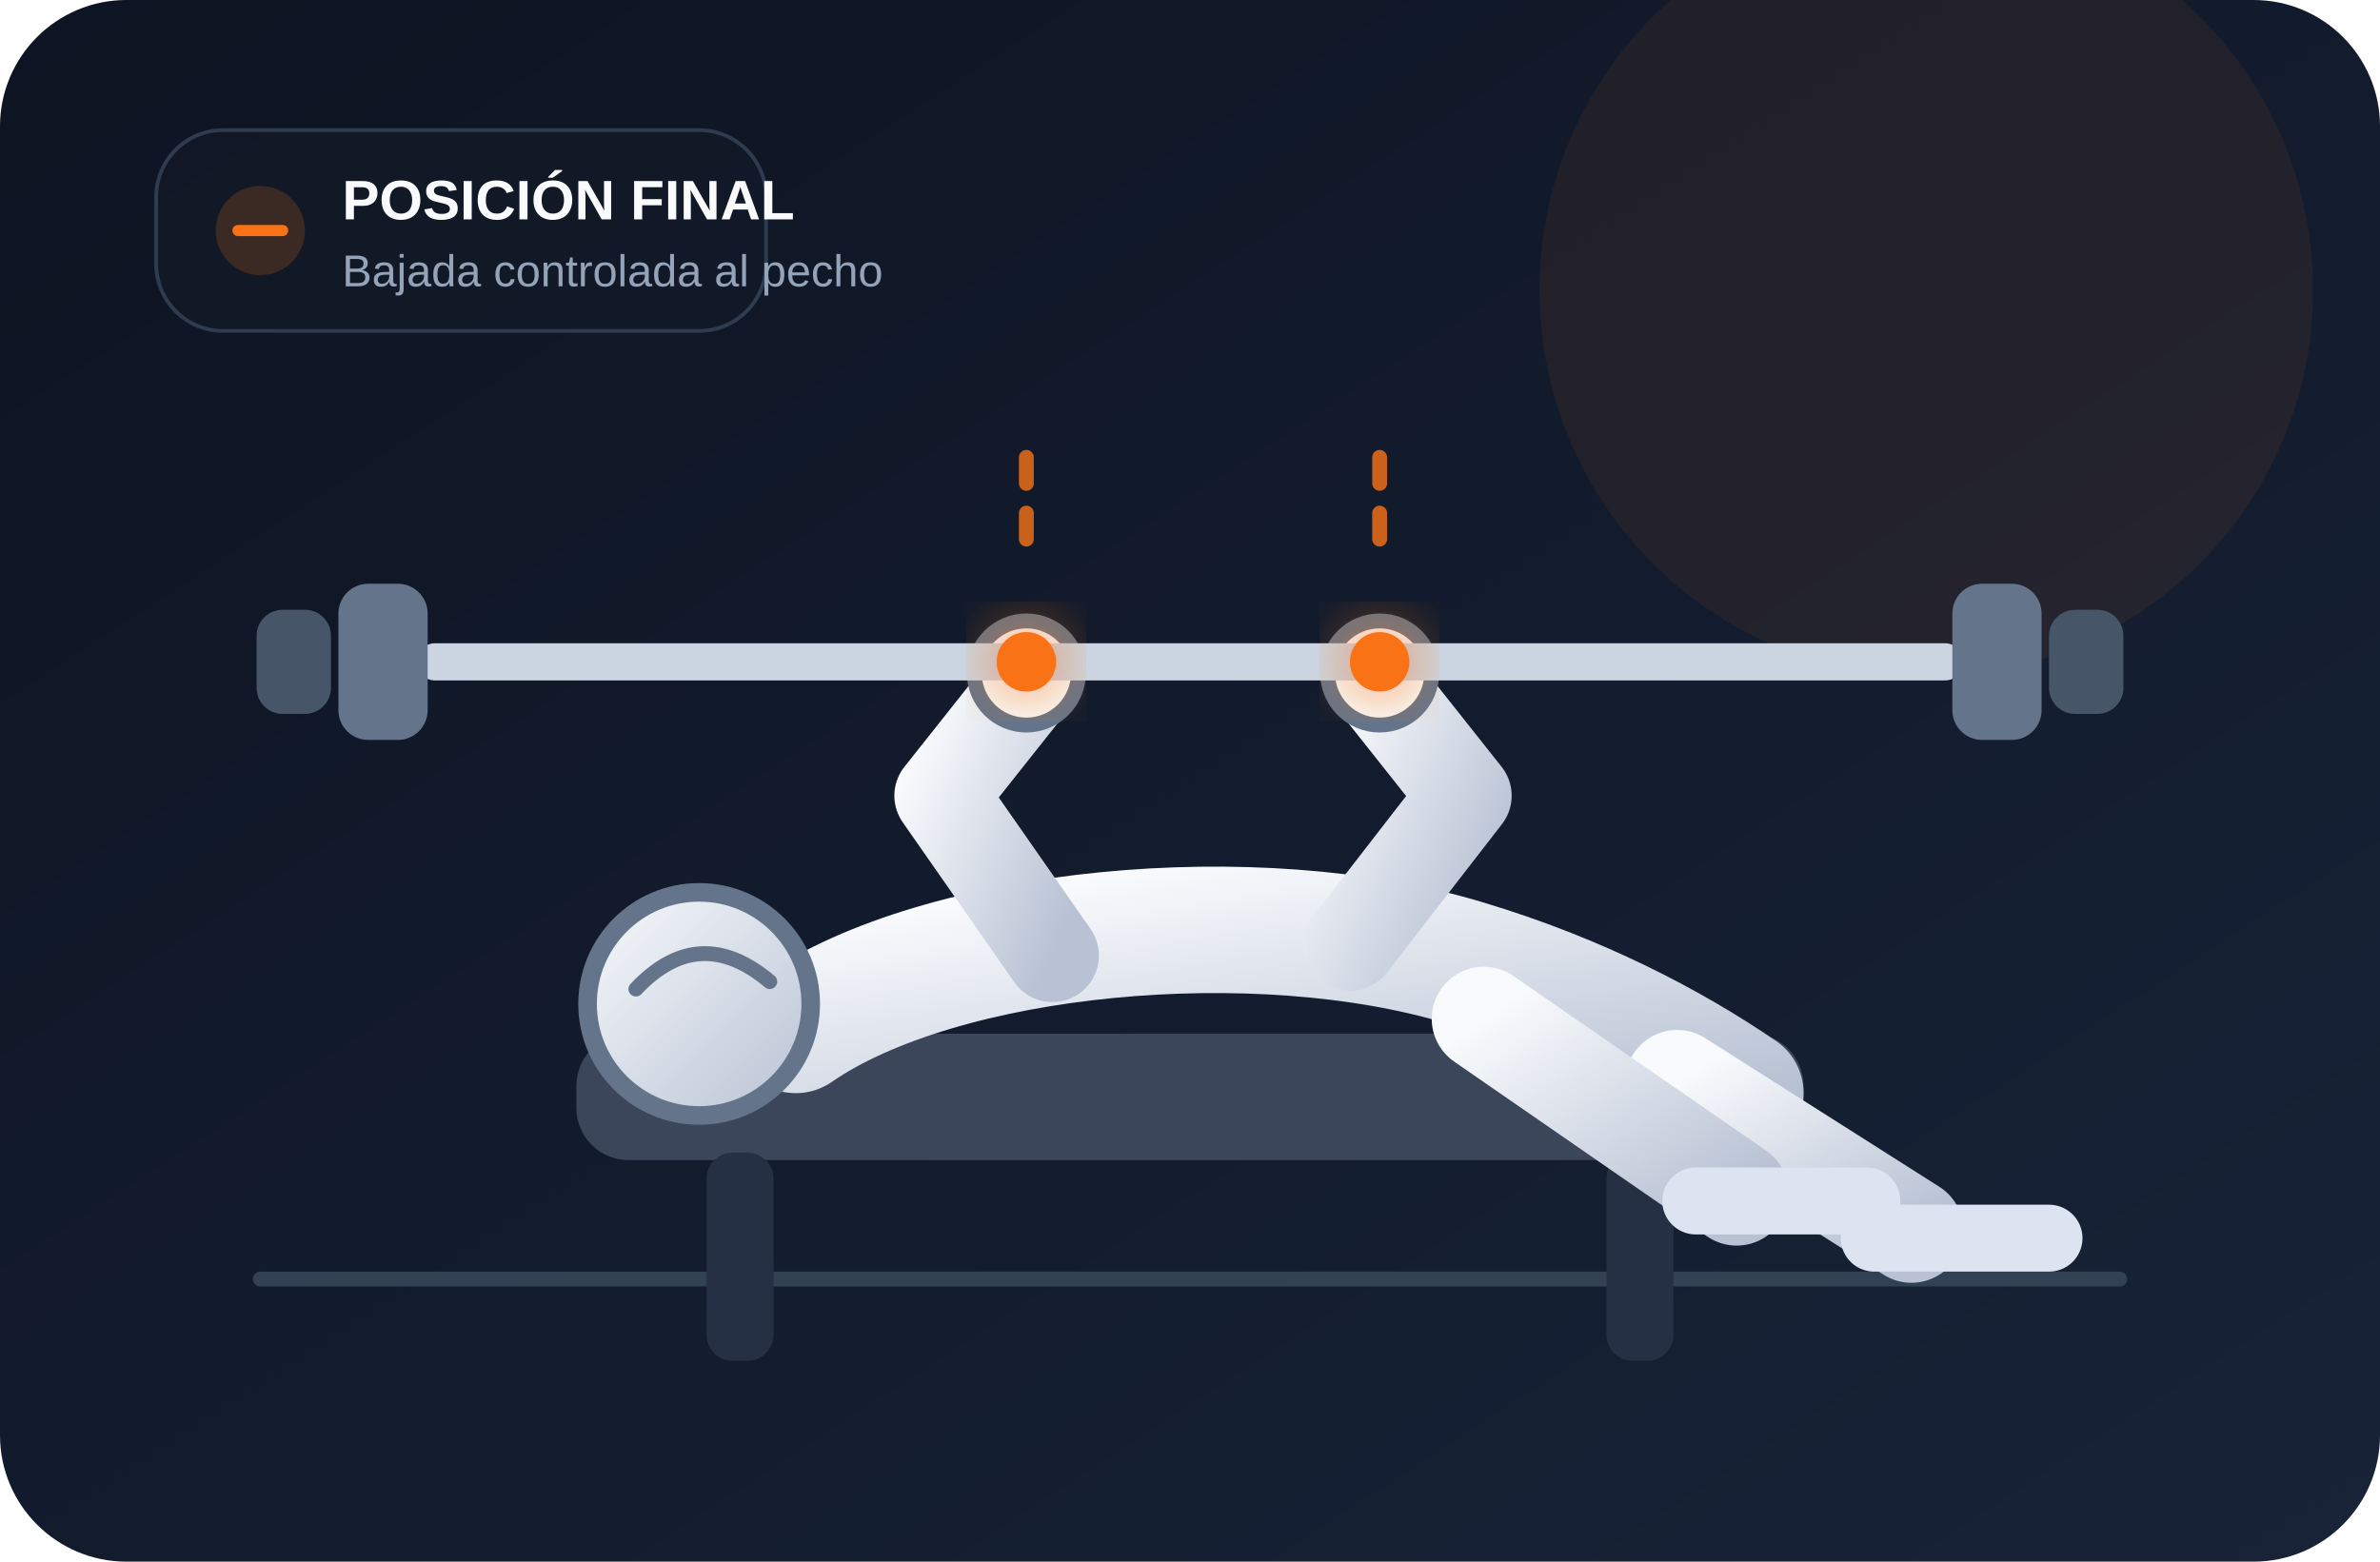
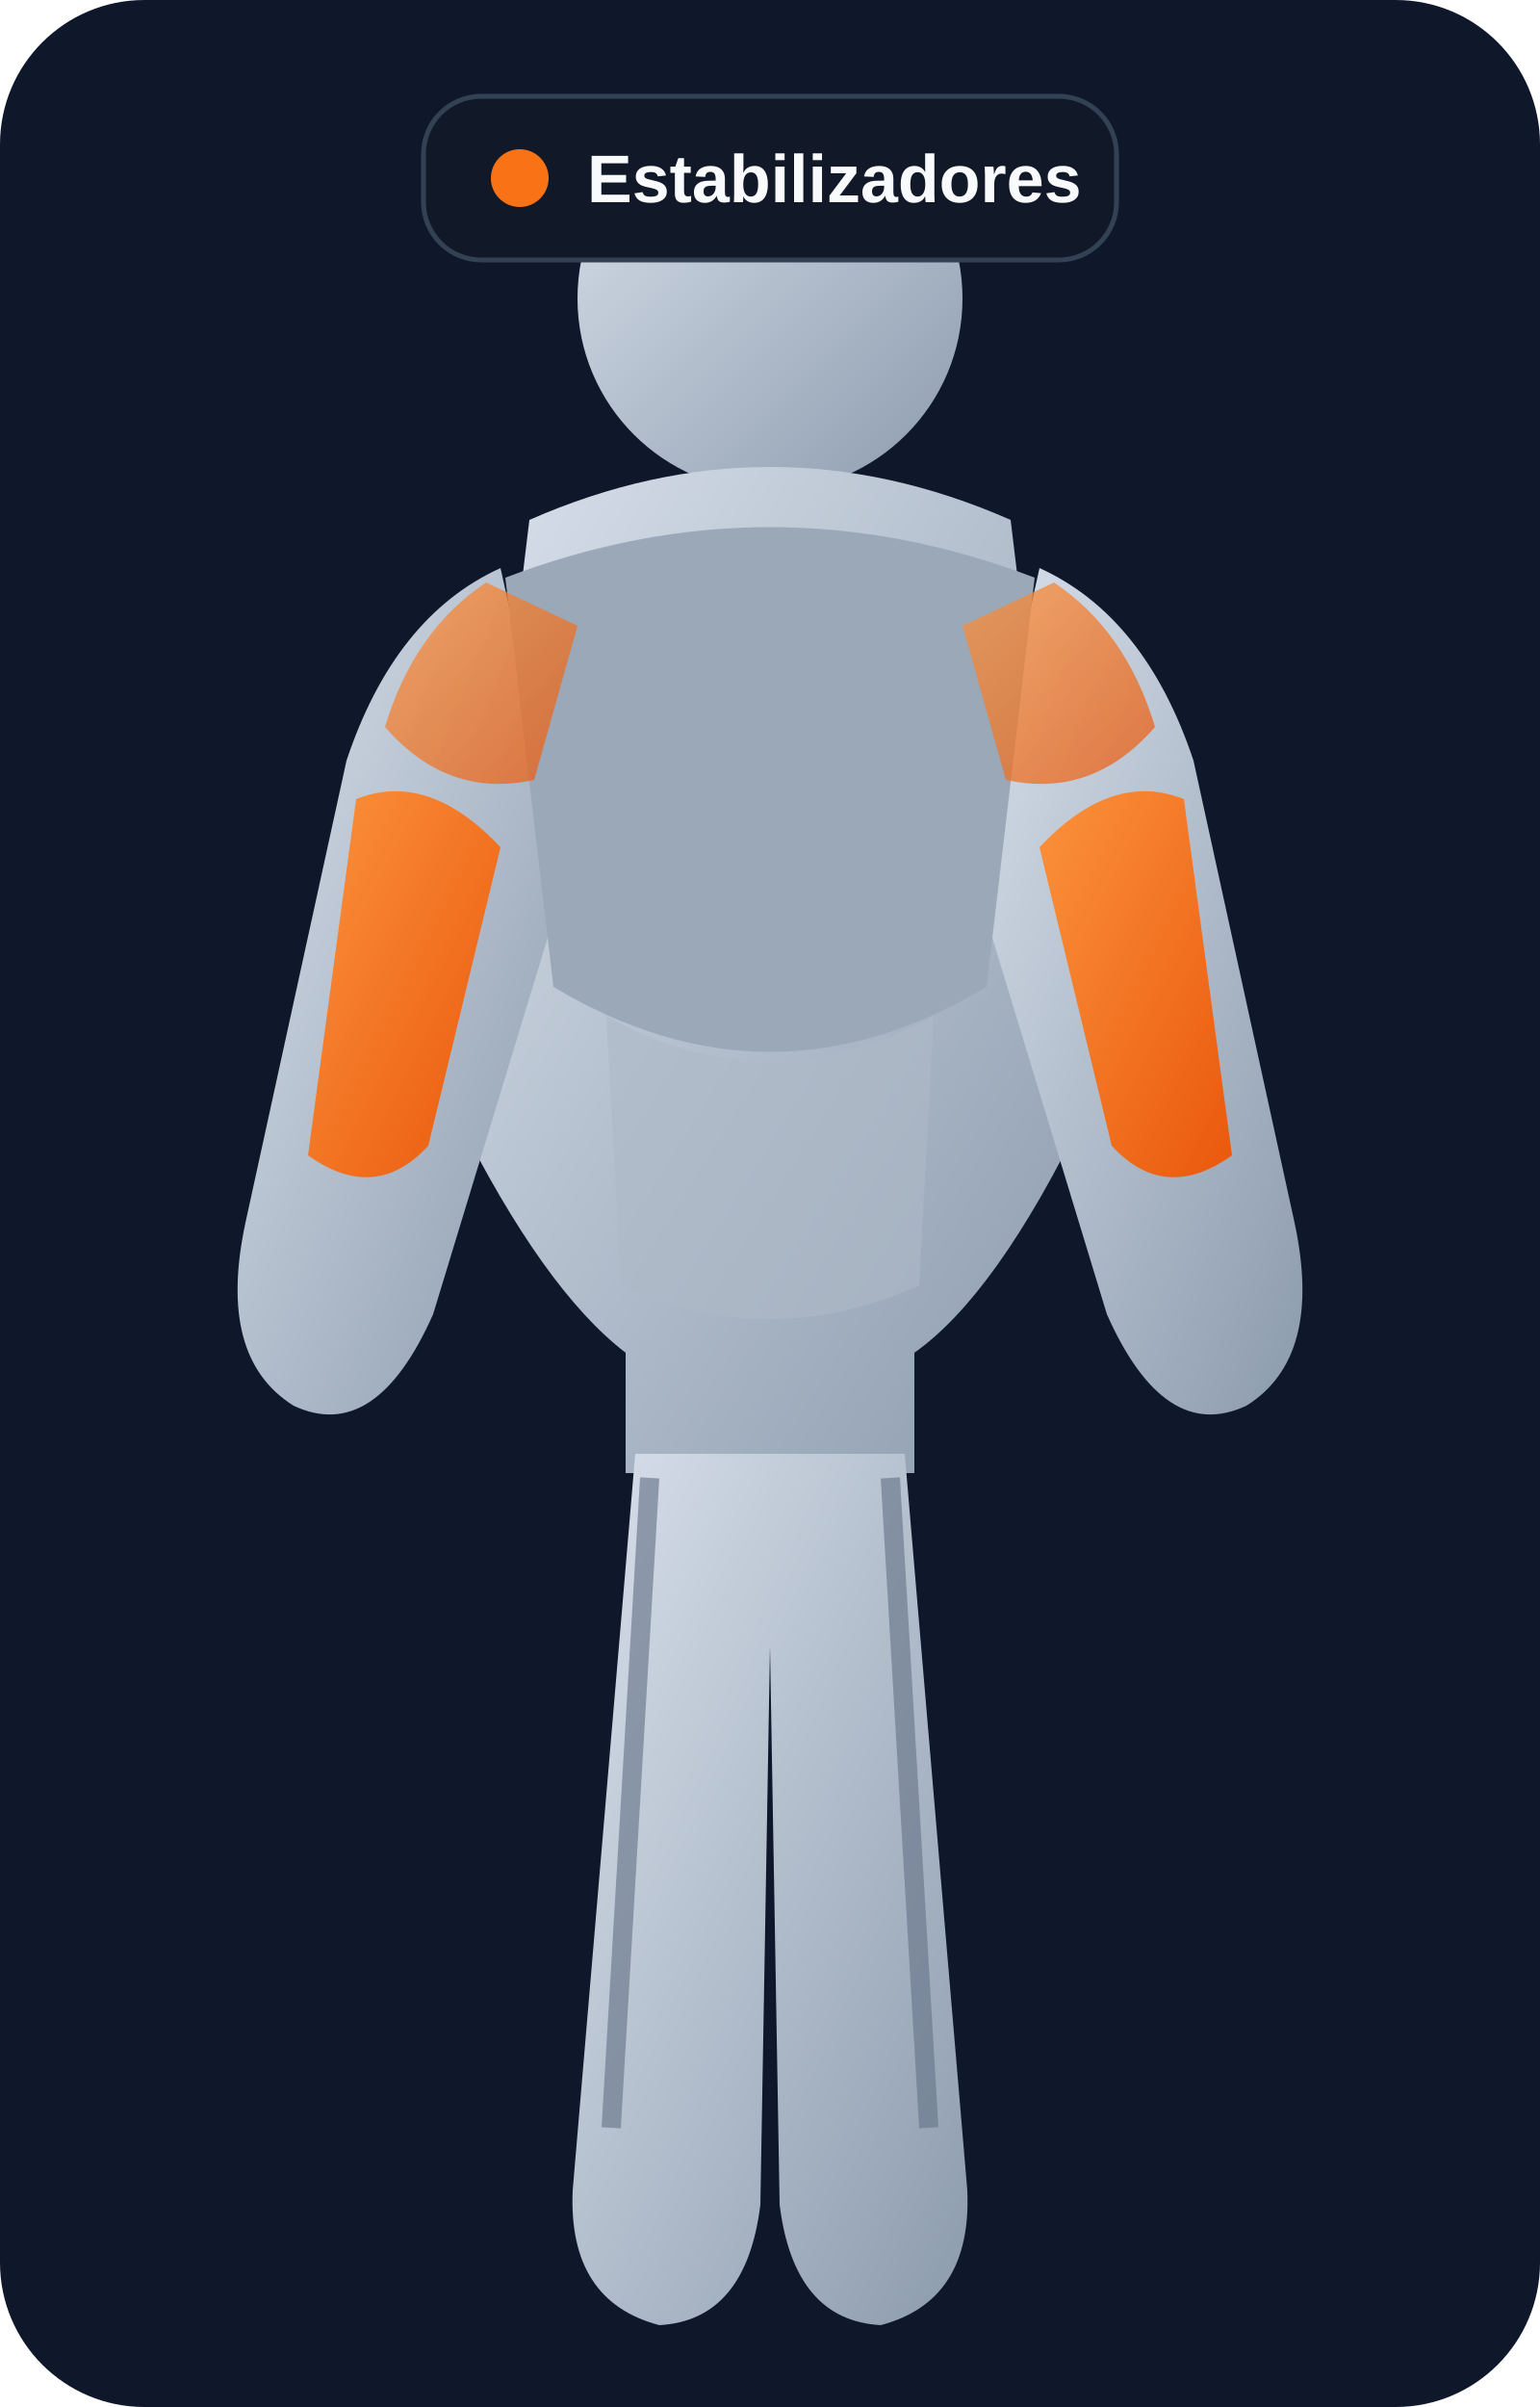
- <svg xmlns="http://www.w3.org/2000/svg" viewBox="0 0 640 420" role="img" aria-labelledby="title desc">
+ <svg xmlns="http://www.w3.org/2000/svg" viewBox="0 0 320 500" role="img" aria-labelledby="title desc">
  <defs>
-     <linearGradient id="bg" x1="0" y1="0" x2="1" y2="1">
-       <stop offset="0" stop-color="#0d1422" />
-       <stop offset="1" stop-color="#182338" />
+     <linearGradient id="body" x1="0" y1="0" x2="1" y2="1">
+       <stop stop-color="#d8e0eb" />
+       <stop offset="1" stop-color="#8c9bad" />
    </linearGradient>
-     <linearGradient id="skin" x1="0" y1="0" x2="1" y2="1">
-       <stop offset="0" stop-color="#f8fafc" />
-       <stop offset="1" stop-color="#b8c2d4" />
+     <linearGradient id="secondary" x1="0" y1="0" x2="1" y2="1">
+       <stop stop-color="#fb923c" />
+       <stop offset="1" stop-color="#ea580c" />
    </linearGradient>
-     <filter id="glow" x="-50%" y="-50%" width="200%" height="200%">
-       <feGaussianBlur stdDeviation="8" result="b" />
-       <feMerge>
-         <feMergeNode in="b" />
-         <feMergeNode in="SourceGraphic" />
-       </feMerge>
-     </filter>
  </defs>
-   <rect width="640" height="420" rx="34" fill="url(#bg)" />
-   <circle cx="518" cy="78" r="104" fill="#f97316" opacity=".07" />
-   <path d="M70 344H570" stroke="#334155" stroke-width="4" stroke-linecap="round" />
-   <rect x="155" y="278" width="330" height="34" rx="14" fill="#3b465a" />
-   <rect x="190" y="310" width="18" height="56" rx="7" fill="#253044" />
-   <rect x="432" y="310" width="18" height="56" rx="7" fill="#253044" />
-   <path d="M214 277 C253 250 338 242 394 259 C424 268 449 281 468 294" fill="none" stroke="url(#skin)" stroke-width="34" stroke-linecap="round" />
-   <circle cx="188" cy="270" r="30" fill="url(#skin)" stroke="#64748b" stroke-width="5" />
-   <path d="M171 266 Q188 248 207 264" fill="none" stroke="#64748b" stroke-width="4" stroke-linecap="round" />
-   <path d="M283 257 L253 214 L276 185" fill="none" stroke="url(#skin)" stroke-width="25" stroke-linecap="round" stroke-linejoin="round" />
-   <path d="M363 254 L394 214 L371 185" fill="none" stroke="url(#skin)" stroke-width="25" stroke-linecap="round" stroke-linejoin="round" />
-   <circle cx="276" cy="181" r="14" fill="#f8fafc" stroke="#64748b" stroke-width="4" />
-   <circle cx="371" cy="181" r="14" fill="#f8fafc" stroke="#64748b" stroke-width="4" />
-   <path d="M451 291 L514 331" stroke="url(#skin)" stroke-width="28" stroke-linecap="round" />
-   <path d="M399 274 L467 321" stroke="url(#skin)" stroke-width="28" stroke-linecap="round" />
-   <path d="M504 333 L551 333" stroke="#dbe4f0" stroke-width="18" stroke-linecap="round" />
-   <path d="M456 323 L502 323" stroke="#dbe4f0" stroke-width="18" stroke-linecap="round" />
-   <line x1="117" y1="178" x2="523" y2="178" stroke="#cbd5e1" stroke-width="10" stroke-linecap="round" />
-   <rect x="91" y="157" width="24" height="42" rx="8" fill="#64748b" />
-   <rect x="525" y="157" width="24" height="42" rx="8" fill="#64748b" />
-   <rect x="69" y="164" width="20" height="28" rx="7" fill="#475569" />
-   <rect x="551" y="164" width="20" height="28" rx="7" fill="#475569" />
-   <circle cx="276" cy="178" r="8" fill="#f97316" filter="url(#glow)" />
-   <circle cx="371" cy="178" r="8" fill="#f97316" filter="url(#glow)" />
-   <g transform="translate(42 35)">
-     <rect width="164" height="54" rx="18" fill="#111827" opacity=".88" stroke="#334155" />
-     <circle cx="28" cy="27" r="12" fill="#f97316" opacity=".18" />
-     <path d="M22 27h12" stroke="#f97316" stroke-width="3" stroke-linecap="round" />
-     <text x="50" y="24" fill="#f8fafc" font-family="Arial, sans-serif" font-size="15" font-weight="700">POSICIÓN FINAL</text>
-     <text x="50" y="42" fill="#94a3b8" font-family="Arial, sans-serif" font-size="12">Bajada controlada al pecho</text>
+   <rect width="320" height="500" rx="30" fill="#0f172a" />
+   <g>
+     <circle cx="160" cy="62" r="40" fill="url(#body)" />
+     <path d="M110 108 Q160 86 210 108 L225 232 Q207 269 190 281 L190 306 H130 V281 Q113 268 95 232Z" fill="url(#body)" />
+     <path d="M104 118 Q82 128 72 158 L51 254 Q45 282 61 292 Q78 300 90 273 L118 181Z" fill="url(#body)" />
+     <path d="M216 118 Q238 128 248 158 L269 254 Q275 282 259 292 Q242 300 230 273 L202 181Z" fill="url(#body)" />
+     <path d="M132 302 L119 455 Q118 478 137 483 Q155 482 158 458 L160 342 L162 458 Q165 482 183 483 Q202 478 201 455 L188 302Z" fill="url(#body)" />
+     <path d="M105 120 Q160 99 215 120 L205 205 Q160 232 115 205Z" fill="#9aa8b8" />
+     <path d="M74 166 Q89 160 104 176 L89 238 Q78 250 64 240Z" fill="url(#secondary)" />
+     <path d="M246 166 Q231 160 216 176 L231 238 Q242 250 256 240Z" fill="url(#secondary)" />
+     <path d="M101 121 Q86 131 80 151 Q93 166 111 162 L120 130Z" fill="url(#secondary)" opacity=".72" />
+     <path d="M219 121 Q234 131 240 151 Q227 166 209 162 L200 130Z" fill="url(#secondary)" opacity=".72" />
+     <path d="M126 211 Q160 230 194 211 L191 267 Q160 281 129 267Z" fill="#aeb9c7" opacity=".6" />
+     <path d="M135 307 L127 442" stroke="#68778b" stroke-width="4" opacity=".65" />
+     <path d="M185 307 L193 442" stroke="#68778b" stroke-width="4" opacity=".65" />
  </g>
-   <path d="M276 145v-28M371 145v-28" stroke="#f97316" stroke-width="4" stroke-linecap="round" stroke-dasharray="7 8" opacity=".8" />
+   <g font-family="Arial, sans-serif">
+     <rect x="88" y="20" width="144" height="34" rx="12" fill="#111827" stroke="#334155" />
+     <circle cx="108" cy="37" r="6" fill="#f97316" />
+     <text x="122" y="42" fill="#f8fafc" font-size="14" font-weight="700">Estabilizadores</text>
+   </g>
</svg>
